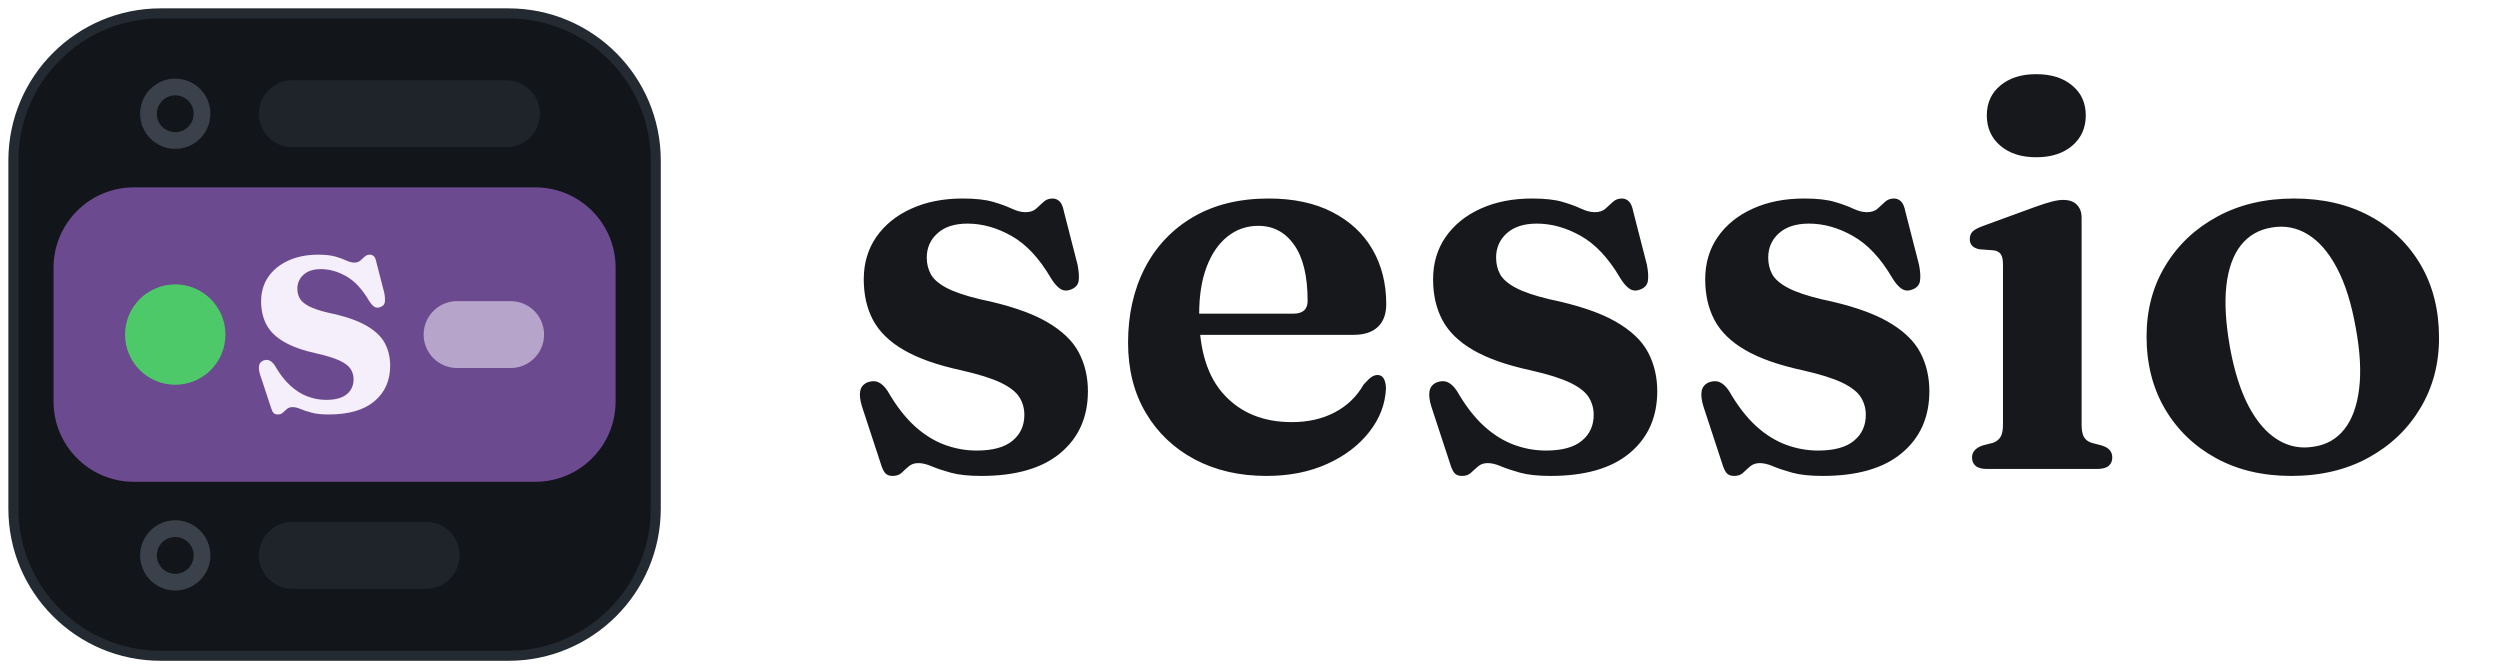
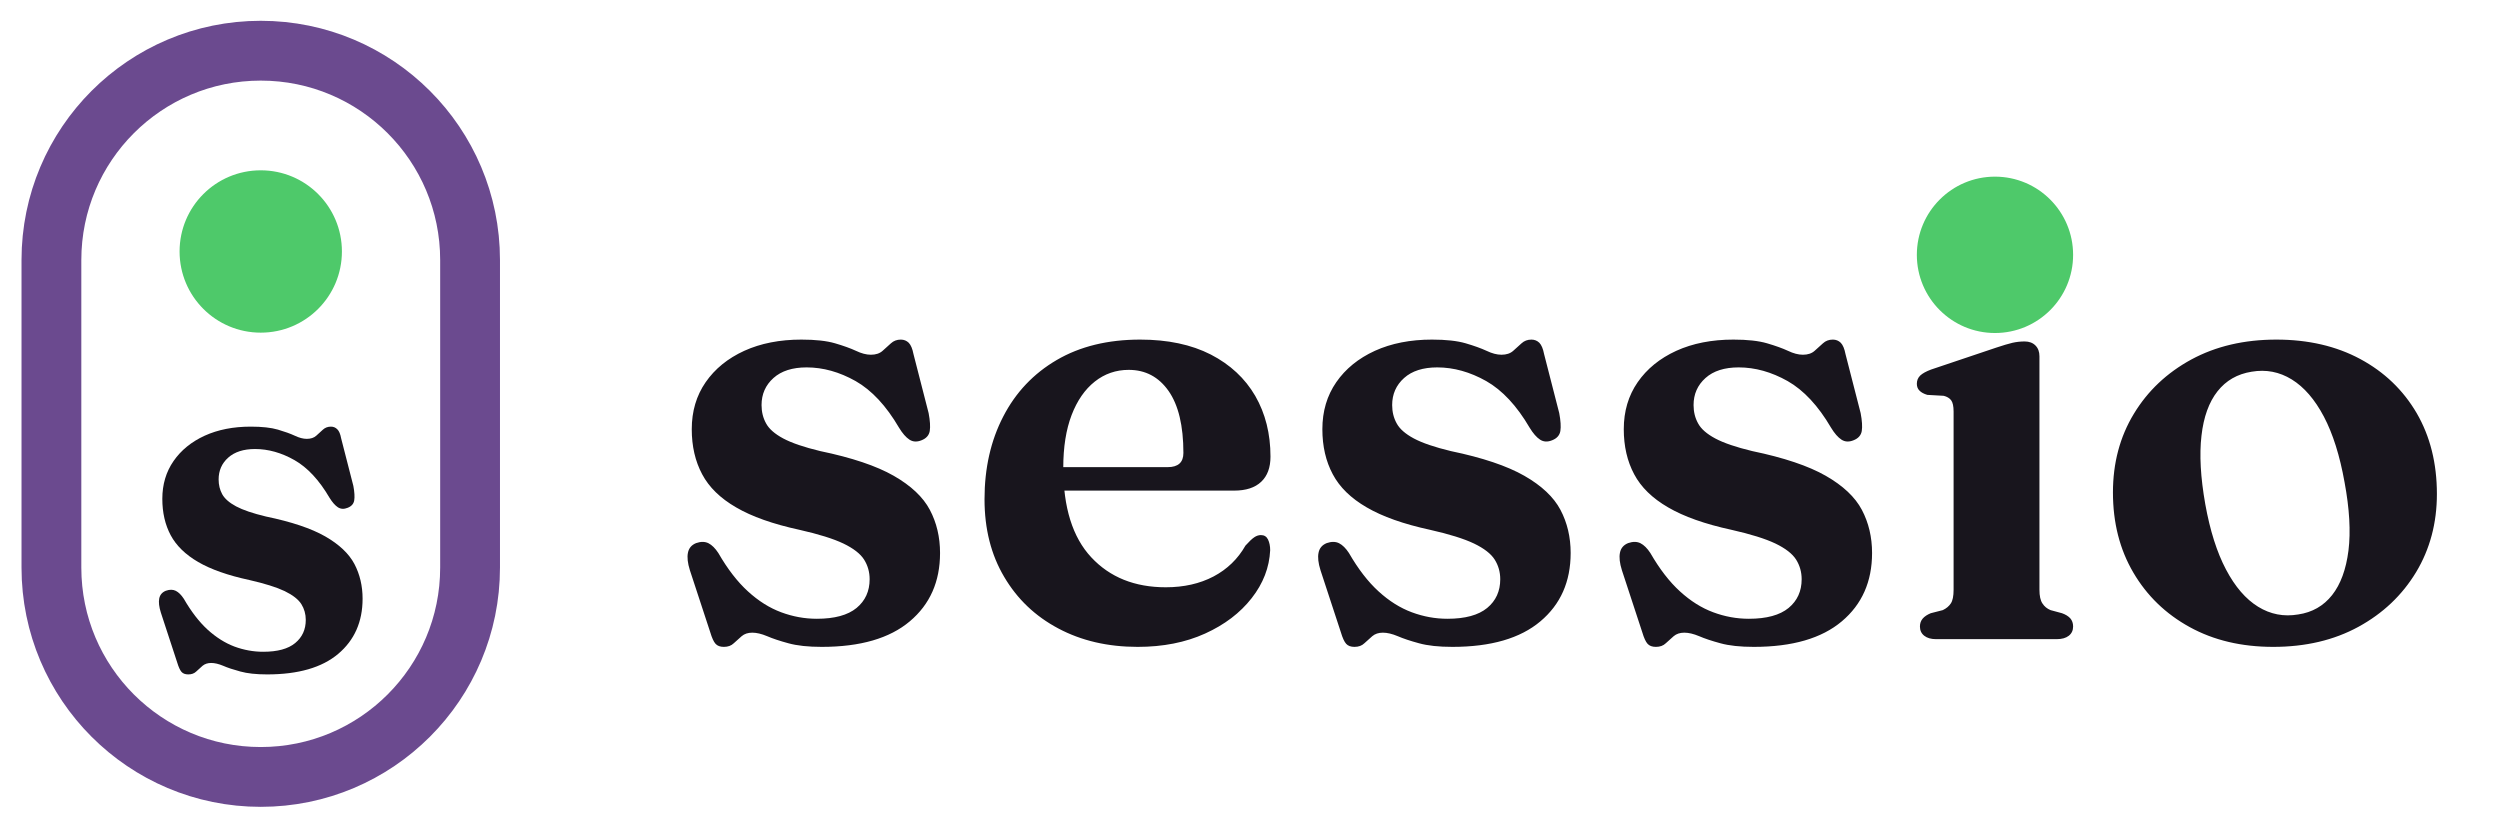
- <svg xmlns="http://www.w3.org/2000/svg" viewBox="0 0 269 72" width="269" height="72" role="img" aria-label="sessio">
-   <g transform="scale(0.72)">
-     <rect x="2" y="2" width="96" height="96" rx="22" fill="#121519" />
-     <circle cx="26.19" cy="17" r="4" fill="none" stroke="#3a414a" stroke-width="2.50" />
-     <rect x="38.69" y="12" width="42" height="10" rx="5" fill="#1f242b" />
-     <rect x="8" y="28" width="84" height="44" rx="12" fill="#6b4a8f" />
-     <circle cx="26.19" cy="50" r="7.50" fill="#4ec96a" />
-     <path d="M47.95 40.22Q46.29 40.22 45.37 41.05Q44.44 41.88 44.44 43.15Q44.44 43.94 44.79 44.58Q45.14 45.21 46.12 45.74Q47.11 46.27 49 46.72Q52.70 47.49 54.71 48.64Q56.73 49.80 57.52 51.30Q58.31 52.80 58.31 54.64Q58.31 57.98 55.96 59.96Q53.61 61.94 49.12 61.94Q47.54 61.94 46.53 61.66Q45.52 61.39 44.87 61.11Q44.23 60.84 43.72 60.84Q43.22 60.84 42.89 61.11Q42.57 61.39 42.28 61.66Q41.99 61.94 41.51 61.94Q41.08 61.94 40.87 61.70Q40.65 61.46 40.46 60.81L38.87 55.99Q38.61 55.15 38.72 54.62Q38.83 54.09 39.35 53.88Q39.91 53.68 40.31 53.89Q40.72 54.09 41.08 54.64Q42.16 56.52 43.39 57.63Q44.61 58.75 45.97 59.25Q47.32 59.76 48.74 59.76Q50.80 59.76 51.82 58.92Q52.84 58.08 52.84 56.68Q52.84 55.84 52.41 55.16Q51.98 54.48 50.80 53.91Q49.63 53.35 47.39 52.84Q44.30 52.17 42.46 51.10Q40.63 50.04 39.82 48.52Q39.02 47.01 39.02 45.02Q39.02 42.93 40.10 41.37Q41.18 39.81 43.10 38.94Q45.02 38.06 47.54 38.06Q49.17 38.06 50.15 38.35Q51.14 38.64 51.77 38.94Q52.41 39.24 52.94 39.24Q53.51 39.24 53.85 38.94Q54.19 38.64 54.50 38.35Q54.81 38.06 55.27 38.06Q55.63 38.06 55.88 38.31Q56.13 38.56 56.25 39.19L57.43 43.77Q57.59 44.66 57.51 45.16Q57.43 45.67 56.87 45.88Q56.35 46.10 55.94 45.84Q55.53 45.57 55.12 44.90Q53.63 42.36 51.75 41.29Q49.87 40.22 47.95 40.22Z" fill="#f4effa" />
-     <rect x="63.31" y="45" width="18" height="10" rx="5" fill="#f4effa" fill-opacity="0.55" />
-     <circle cx="26.19" cy="83" r="4" fill="none" stroke="#3a414a" stroke-width="2.50" />
-     <rect x="38.69" y="78" width="30" height="10" rx="5" fill="#1f242b" />
-     <rect x="2" y="2" width="96" height="96" rx="22" fill="none" stroke="#242a31" stroke-width="1.50" />
+ <svg xmlns="http://www.w3.org/2000/svg" viewBox="0 0 242.86 80" width="242.86" height="80" role="img" aria-label="sessio">
+   <g transform="translate(-16.17 -1.30) scale(0.83)">
+     <path d="M74.50 50L74.50 68C74.50 81.53 63.53 92.50 50 92.50L50 92.50C36.47 92.50 25.50 81.53 25.50 68L25.50 32C25.50 18.47 36.47 7.50 50 7.50L50 7.50C63.53 7.50 74.50 18.47 74.50 32Z" fill="none" stroke="#6b4a8f" stroke-width="7" />
+     <path d="M59.50 31C59.50 36.25 55.25 40.50 50 40.50C44.75 40.50 40.50 36.25 40.50 31C40.50 25.75 44.75 21.50 50 21.50C55.25 21.50 59.50 25.75 59.50 31Z" fill="#4ec96a" />
+     <path d="M49.33 54.12Q47.32 54.12 46.19 55.13Q45.07 56.13 45.07 57.68Q45.07 58.64 45.49 59.41Q45.92 60.19 47.11 60.83Q48.31 61.47 50.61 62.02Q55.10 62.95 57.55 64.35Q59.99 65.75 60.96 67.57Q61.92 69.40 61.92 71.64Q61.92 75.69 59.06 78.10Q56.21 80.50 50.75 80.50Q48.83 80.50 47.61 80.16Q46.38 79.83 45.60 79.49Q44.81 79.16 44.20 79.16Q43.59 79.16 43.19 79.49Q42.80 79.83 42.45 80.16Q42.10 80.50 41.52 80.50Q40.99 80.50 40.73 80.21Q40.47 79.92 40.23 79.13L38.31 73.27Q37.99 72.25 38.12 71.61Q38.25 70.97 38.89 70.71Q39.56 70.47 40.06 70.72Q40.55 70.97 40.99 71.64Q42.30 73.91 43.79 75.27Q45.28 76.62 46.92 77.24Q48.57 77.85 50.29 77.85Q52.80 77.85 54.03 76.83Q55.27 75.81 55.27 74.12Q55.27 73.10 54.75 72.27Q54.22 71.44 52.80 70.75Q51.37 70.07 48.66 69.45Q44.90 68.64 42.67 67.34Q40.44 66.04 39.46 64.21Q38.48 62.37 38.48 59.95Q38.48 57.42 39.80 55.52Q41.11 53.63 43.44 52.56Q45.77 51.50 48.83 51.50Q50.81 51.50 52.01 51.85Q53.20 52.20 53.98 52.56Q54.75 52.93 55.39 52.93Q56.09 52.93 56.50 52.56Q56.90 52.20 57.28 51.85Q57.66 51.50 58.22 51.50Q58.65 51.50 58.96 51.81Q59.27 52.11 59.41 52.87L60.84 58.44Q61.04 59.52 60.94 60.13Q60.84 60.74 60.17 61Q59.53 61.26 59.03 60.94Q58.54 60.62 58.04 59.81Q56.23 56.72 53.95 55.42Q51.66 54.12 49.33 54.12Z" fill="#18151d" />
  </g>
-   <path d="M104.10 24.06Q102.03 24.06 100.88 25.10Q99.72 26.13 99.72 27.72Q99.72 28.71 100.16 29.51Q100.59 30.30 101.82 30.96Q103.05 31.62 105.42 32.19Q110.04 33.15 112.56 34.59Q115.08 36.03 116.07 37.91Q117.06 39.78 117.06 42.09Q117.06 46.26 114.12 48.73Q111.18 51.21 105.57 51.21Q103.59 51.21 102.33 50.87Q101.07 50.52 100.26 50.18Q99.45 49.83 98.82 49.83Q98.19 49.83 97.78 50.18Q97.38 50.52 97.02 50.87Q96.66 51.21 96.06 51.21Q95.52 51.21 95.25 50.91Q94.98 50.61 94.74 49.80L92.76 43.77Q92.43 42.72 92.56 42.06Q92.70 41.40 93.36 41.13Q94.05 40.89 94.56 41.15Q95.07 41.40 95.52 42.09Q96.87 44.43 98.40 45.83Q99.93 47.22 101.62 47.85Q103.32 48.48 105.09 48.48Q107.67 48.48 108.94 47.43Q110.22 46.38 110.22 44.64Q110.22 43.59 109.68 42.73Q109.14 41.88 107.67 41.17Q106.20 40.47 103.41 39.84Q99.54 39 97.25 37.66Q94.95 36.33 93.94 34.44Q92.94 32.55 92.94 30.06Q92.94 27.45 94.29 25.50Q95.64 23.55 98.04 22.46Q100.44 21.36 103.59 21.36Q105.63 21.36 106.86 21.72Q108.09 22.08 108.88 22.46Q109.68 22.83 110.34 22.83Q111.06 22.83 111.48 22.46Q111.90 22.08 112.29 21.72Q112.68 21.36 113.25 21.36Q113.70 21.36 114.02 21.68Q114.33 21.99 114.48 22.77L115.95 28.50Q116.16 29.61 116.06 30.24Q115.95 30.87 115.26 31.14Q114.60 31.41 114.09 31.08Q113.58 30.75 113.07 29.91Q111.21 26.73 108.86 25.40Q106.50 24.06 104.10 24.06ZM149.16 32.73Q149.16 34.32 148.26 35.17Q147.36 36.03 145.62 36.03L126.90 36.03L126.90 33.75L139.17 33.75Q140.70 33.75 140.70 32.37Q140.70 28.41 139.26 26.36Q137.82 24.30 135.39 24.30Q133.53 24.30 132.09 25.44Q130.65 26.58 129.84 28.70Q129.03 30.81 129.03 33.81Q129.03 39.60 131.75 42.51Q134.46 45.42 138.99 45.42Q141.63 45.42 143.62 44.37Q145.62 43.32 146.73 41.37Q147.27 40.77 147.58 40.56Q147.90 40.35 148.23 40.35Q148.71 40.35 148.92 40.79Q149.13 41.22 149.13 41.82Q149.01 44.34 147.33 46.48Q145.65 48.63 142.80 49.92Q139.95 51.21 136.26 51.21Q131.91 51.21 128.55 49.43Q125.19 47.64 123.28 44.41Q121.38 41.19 121.38 36.87Q121.38 32.34 123.19 28.83Q125.01 25.32 128.40 23.34Q131.79 21.36 136.50 21.36Q140.52 21.36 143.35 22.82Q146.19 24.27 147.68 26.84Q149.16 29.40 149.16 32.73ZM165.36 24.06Q163.29 24.06 162.13 25.10Q160.98 26.13 160.98 27.72Q160.98 28.71 161.41 29.51Q161.85 30.30 163.08 30.96Q164.31 31.62 166.68 32.19Q171.30 33.15 173.82 34.59Q176.34 36.03 177.33 37.91Q178.32 39.78 178.32 42.09Q178.32 46.26 175.38 48.73Q172.44 51.21 166.83 51.21Q164.85 51.21 163.59 50.87Q162.33 50.52 161.52 50.18Q160.71 49.83 160.08 49.83Q159.45 49.83 159.05 50.18Q158.64 50.52 158.28 50.87Q157.92 51.21 157.32 51.21Q156.78 51.21 156.51 50.91Q156.24 50.61 156 49.80L154.02 43.77Q153.69 42.72 153.82 42.06Q153.96 41.40 154.62 41.13Q155.31 40.89 155.82 41.15Q156.33 41.40 156.78 42.09Q158.13 44.43 159.66 45.83Q161.19 47.22 162.88 47.85Q164.58 48.48 166.35 48.48Q168.93 48.48 170.20 47.43Q171.48 46.38 171.48 44.64Q171.48 43.59 170.94 42.73Q170.40 41.88 168.93 41.17Q167.46 40.47 164.67 39.84Q160.80 39 158.50 37.66Q156.21 36.33 155.20 34.44Q154.20 32.55 154.20 30.06Q154.20 27.45 155.55 25.50Q156.90 23.55 159.30 22.46Q161.70 21.36 164.85 21.36Q166.89 21.36 168.12 21.72Q169.35 22.08 170.14 22.46Q170.94 22.83 171.60 22.83Q172.32 22.83 172.74 22.46Q173.16 22.08 173.55 21.72Q173.94 21.36 174.51 21.36Q174.96 21.36 175.28 21.68Q175.59 21.99 175.74 22.77L177.21 28.50Q177.42 29.61 177.31 30.24Q177.21 30.87 176.52 31.14Q175.86 31.41 175.35 31.08Q174.84 30.75 174.33 29.91Q172.47 26.73 170.12 25.40Q167.76 24.06 165.36 24.06ZM194.64 24.06Q192.57 24.06 191.41 25.10Q190.26 26.13 190.26 27.72Q190.26 28.71 190.69 29.51Q191.13 30.30 192.36 30.96Q193.59 31.62 195.96 32.19Q200.58 33.15 203.10 34.59Q205.62 36.03 206.61 37.91Q207.60 39.78 207.60 42.09Q207.60 46.26 204.66 48.73Q201.72 51.21 196.11 51.21Q194.13 51.21 192.87 50.87Q191.61 50.52 190.80 50.18Q189.99 49.83 189.36 49.83Q188.73 49.83 188.32 50.18Q187.92 50.52 187.56 50.87Q187.20 51.21 186.60 51.21Q186.06 51.21 185.79 50.91Q185.52 50.61 185.28 49.80L183.30 43.77Q182.97 42.72 183.10 42.06Q183.24 41.40 183.90 41.13Q184.59 40.89 185.10 41.15Q185.61 41.40 186.06 42.09Q187.41 44.43 188.94 45.83Q190.47 47.22 192.16 47.85Q193.86 48.48 195.63 48.48Q198.21 48.48 199.48 47.43Q200.76 46.38 200.76 44.64Q200.76 43.59 200.22 42.73Q199.68 41.88 198.21 41.17Q196.74 40.47 193.95 39.84Q190.08 39 187.78 37.66Q185.49 36.33 184.48 34.44Q183.48 32.55 183.48 30.06Q183.48 27.45 184.83 25.50Q186.18 23.55 188.58 22.46Q190.98 21.36 194.13 21.36Q196.17 21.36 197.40 21.72Q198.63 22.08 199.42 22.46Q200.22 22.83 200.88 22.83Q201.60 22.83 202.02 22.46Q202.44 22.08 202.83 21.72Q203.22 21.36 203.79 21.36Q204.24 21.36 204.56 21.68Q204.87 21.99 205.02 22.77L206.49 28.50Q206.70 29.61 206.59 30.24Q206.49 30.87 205.80 31.14Q205.14 31.41 204.63 31.08Q204.12 30.75 203.61 29.91Q201.75 26.73 199.39 25.40Q197.04 24.06 194.64 24.06ZM223.98 23.40L223.98 45.66Q223.98 46.59 224.23 47.02Q224.49 47.46 225.03 47.64L226.17 47.94Q226.74 48.12 227.01 48.44Q227.28 48.75 227.28 49.23Q227.28 49.80 226.89 50.13Q226.50 50.46 225.63 50.46L213.81 50.46Q212.97 50.46 212.58 50.13Q212.19 49.80 212.19 49.23Q212.19 48.78 212.46 48.47Q212.73 48.15 213.30 47.94L214.47 47.64Q215.01 47.43 215.26 47.01Q215.52 46.59 215.52 45.66L215.52 28.47Q215.52 27.69 215.29 27.36Q215.07 27.03 214.56 26.94L212.97 26.82Q212.43 26.70 212.19 26.43Q211.95 26.16 211.95 25.74Q211.95 25.23 212.24 24.93Q212.52 24.63 213.33 24.33L218.91 22.29Q220.08 21.87 220.78 21.69Q221.49 21.51 221.97 21.51Q222.99 21.51 223.48 22.04Q223.98 22.56 223.98 23.40ZM219.09 16.92Q216.69 16.92 215.24 15.68Q213.78 14.43 213.78 12.42Q213.78 10.41 215.24 9.20Q216.69 7.98 219.09 7.98Q221.52 7.98 222.97 9.20Q224.43 10.41 224.43 12.42Q224.43 14.43 222.97 15.68Q221.52 16.92 219.09 16.92ZM246.84 21.36Q251.49 21.36 255 23.25Q258.51 25.14 260.48 28.52Q262.44 31.89 262.44 36.36Q262.44 40.59 260.41 43.95Q258.39 47.31 254.82 49.26Q251.25 51.21 246.54 51.21Q241.92 51.21 238.43 49.29Q234.93 47.37 232.95 44Q230.97 40.62 230.97 36.21Q230.97 31.92 233 28.58Q235.02 25.23 238.59 23.30Q242.16 21.36 246.84 21.36ZM248.97 48.06Q251.01 47.76 252.25 46.19Q253.50 44.61 253.84 41.85Q254.19 39.09 253.47 35.22Q252.78 31.35 251.46 28.85Q250.14 26.34 248.34 25.23Q246.54 24.12 244.44 24.48Q242.37 24.81 241.12 26.39Q239.88 27.96 239.56 30.71Q239.25 33.45 239.94 37.35Q240.63 41.19 241.95 43.70Q243.27 46.20 245.07 47.31Q246.87 48.42 248.97 48.06Z" fill="#16181c" />
+   <path d="M78.36 35.69Q76.29 35.69 75.14 36.72Q73.98 37.76 73.98 39.35Q73.98 40.34 74.42 41.13Q74.85 41.93 76.08 42.59Q77.31 43.25 79.68 43.82Q84.30 44.78 86.82 46.22Q89.34 47.66 90.33 49.53Q91.32 51.41 91.32 53.72Q91.32 57.89 88.38 60.36Q85.44 62.84 79.83 62.84Q77.85 62.84 76.59 62.49Q75.33 62.15 74.52 61.80Q73.71 61.46 73.08 61.46Q72.45 61.46 72.05 61.80Q71.64 62.15 71.28 62.49Q70.92 62.84 70.32 62.84Q69.78 62.84 69.51 62.54Q69.24 62.24 69 61.43L67.02 55.40Q66.69 54.35 66.83 53.69Q66.96 53.03 67.62 52.76Q68.31 52.52 68.82 52.77Q69.33 53.03 69.78 53.72Q71.13 56.06 72.66 57.45Q74.19 58.85 75.89 59.48Q77.58 60.11 79.35 60.11Q81.93 60.11 83.21 59.06Q84.48 58.01 84.48 56.27Q84.48 55.22 83.94 54.36Q83.40 53.51 81.93 52.80Q80.46 52.10 77.67 51.47Q73.80 50.63 71.51 49.29Q69.21 47.96 68.21 46.07Q67.20 44.18 67.20 41.69Q67.20 39.08 68.55 37.13Q69.90 35.18 72.30 34.08Q74.70 32.99 77.85 32.99Q79.89 32.99 81.12 33.35Q82.35 33.71 83.15 34.08Q83.94 34.46 84.60 34.46Q85.32 34.46 85.74 34.08Q86.16 33.71 86.55 33.35Q86.94 32.99 87.51 32.99Q87.96 32.99 88.28 33.30Q88.59 33.62 88.74 34.40L90.21 40.13Q90.42 41.24 90.32 41.87Q90.21 42.50 89.52 42.77Q88.86 43.04 88.35 42.71Q87.84 42.38 87.33 41.54Q85.47 38.36 83.12 37.02Q80.76 35.69 78.36 35.69ZM123.42 44.36Q123.42 45.95 122.52 46.80Q121.62 47.66 119.88 47.66L101.16 47.66L101.16 45.38L113.43 45.38Q114.96 45.38 114.96 44Q114.96 40.04 113.52 37.98Q112.08 35.93 109.65 35.93Q107.79 35.93 106.35 37.07Q104.91 38.21 104.10 40.32Q103.29 42.44 103.29 45.44Q103.29 51.23 106.01 54.14Q108.72 57.05 113.25 57.05Q115.89 57.05 117.89 56Q119.88 54.95 120.99 53Q121.53 52.40 121.85 52.19Q122.16 51.98 122.49 51.98Q122.97 51.98 123.18 52.41Q123.39 52.85 123.39 53.45Q123.27 55.97 121.59 58.11Q119.91 60.26 117.06 61.55Q114.21 62.84 110.52 62.84Q106.17 62.84 102.81 61.05Q99.45 59.27 97.55 56.04Q95.64 52.82 95.64 48.50Q95.64 43.97 97.46 40.46Q99.27 36.95 102.66 34.97Q106.05 32.99 110.76 32.99Q114.78 32.99 117.62 34.44Q120.45 35.90 121.94 38.46Q123.42 41.03 123.42 44.36ZM139.62 35.69Q137.55 35.69 136.40 36.72Q135.24 37.76 135.24 39.35Q135.24 40.34 135.68 41.13Q136.11 41.93 137.34 42.59Q138.57 43.25 140.94 43.82Q145.56 44.78 148.08 46.22Q150.60 47.66 151.59 49.53Q152.58 51.41 152.58 53.72Q152.58 57.89 149.64 60.36Q146.70 62.84 141.09 62.84Q139.11 62.84 137.85 62.49Q136.59 62.15 135.78 61.80Q134.97 61.46 134.34 61.46Q133.71 61.46 133.31 61.80Q132.90 62.15 132.54 62.49Q132.18 62.84 131.58 62.84Q131.04 62.84 130.77 62.54Q130.50 62.24 130.26 61.43L128.28 55.40Q127.95 54.35 128.09 53.69Q128.22 53.03 128.88 52.76Q129.57 52.52 130.08 52.77Q130.59 53.03 131.04 53.72Q132.39 56.06 133.92 57.45Q135.45 58.85 137.15 59.48Q138.84 60.11 140.61 60.11Q143.19 60.11 144.47 59.06Q145.74 58.01 145.74 56.27Q145.74 55.22 145.20 54.36Q144.66 53.51 143.19 52.80Q141.72 52.10 138.93 51.47Q135.06 50.63 132.77 49.29Q130.47 47.96 129.47 46.07Q128.46 44.18 128.46 41.69Q128.46 39.08 129.81 37.13Q131.16 35.18 133.56 34.08Q135.96 32.99 139.11 32.99Q141.15 32.99 142.38 33.35Q143.61 33.71 144.41 34.08Q145.20 34.46 145.86 34.46Q146.58 34.46 147 34.08Q147.42 33.71 147.81 33.35Q148.20 32.99 148.77 32.99Q149.22 32.99 149.54 33.30Q149.85 33.62 150 34.40L151.47 40.13Q151.68 41.24 151.58 41.87Q151.47 42.50 150.78 42.77Q150.12 43.04 149.61 42.71Q149.10 42.38 148.59 41.54Q146.73 38.36 144.38 37.02Q142.02 35.69 139.62 35.69ZM168.90 35.69Q166.83 35.69 165.68 36.72Q164.52 37.76 164.52 39.35Q164.52 40.34 164.96 41.13Q165.39 41.93 166.62 42.59Q167.85 43.25 170.22 43.82Q174.84 44.78 177.36 46.22Q179.88 47.66 180.87 49.53Q181.86 51.41 181.86 53.72Q181.86 57.89 178.92 60.36Q175.98 62.84 170.37 62.84Q168.39 62.84 167.13 62.49Q165.87 62.15 165.06 61.80Q164.25 61.46 163.62 61.46Q162.99 61.46 162.59 61.80Q162.18 62.15 161.82 62.49Q161.46 62.84 160.86 62.84Q160.32 62.84 160.05 62.54Q159.78 62.24 159.54 61.43L157.56 55.40Q157.23 54.35 157.37 53.69Q157.50 53.03 158.16 52.76Q158.85 52.52 159.36 52.77Q159.87 53.03 160.32 53.72Q161.67 56.06 163.20 57.45Q164.73 58.85 166.43 59.48Q168.12 60.11 169.89 60.11Q172.47 60.11 173.75 59.06Q175.02 58.01 175.02 56.27Q175.02 55.22 174.48 54.36Q173.94 53.51 172.47 52.80Q171 52.10 168.21 51.47Q164.34 50.63 162.05 49.29Q159.75 47.96 158.75 46.07Q157.74 44.18 157.74 41.69Q157.74 39.08 159.09 37.13Q160.44 35.18 162.84 34.08Q165.24 32.99 168.39 32.99Q170.43 32.99 171.66 33.35Q172.89 33.71 173.69 34.08Q174.48 34.46 175.14 34.46Q175.86 34.46 176.28 34.08Q176.70 33.71 177.09 33.35Q177.48 32.99 178.05 32.99Q178.50 32.99 178.82 33.30Q179.13 33.62 179.28 34.40L180.75 40.13Q180.96 41.24 180.86 41.87Q180.75 42.50 180.06 42.77Q179.40 43.04 178.89 42.71Q178.38 42.38 177.87 41.54Q176.01 38.36 173.66 37.02Q171.30 35.69 168.90 35.69ZM198.12 34.61L198.12 57.29Q198.12 58.19 198.41 58.62Q198.69 59.06 199.20 59.27L200.31 59.57Q200.82 59.75 201.11 60.06Q201.39 60.38 201.39 60.86Q201.39 61.43 200.97 61.76Q200.55 62.09 199.80 62.09L188.07 62.09Q187.35 62.09 186.93 61.76Q186.51 61.43 186.51 60.86Q186.51 60.41 186.78 60.09Q187.05 59.78 187.56 59.57L188.73 59.27Q189.24 59.03 189.51 58.62Q189.78 58.22 189.78 57.29L189.78 39.98Q189.78 39.20 189.54 38.88Q189.30 38.57 188.82 38.45L187.23 38.36Q186.72 38.21 186.47 37.95Q186.21 37.70 186.21 37.28Q186.21 36.80 186.54 36.48Q186.87 36.17 187.59 35.90L193.92 33.77Q194.91 33.44 195.50 33.30Q196.08 33.17 196.68 33.17Q197.34 33.17 197.73 33.56Q198.12 33.95 198.12 34.61ZM221.13 32.99Q225.78 32.99 229.29 34.88Q232.80 36.77 234.77 40.14Q236.73 43.52 236.73 47.99Q236.73 52.22 234.71 55.58Q232.68 58.94 229.11 60.89Q225.54 62.84 220.83 62.84Q216.21 62.84 212.72 60.92Q209.22 59 207.24 55.62Q205.26 52.25 205.26 47.84Q205.26 43.55 207.29 40.20Q209.31 36.86 212.88 34.92Q216.45 32.99 221.13 32.99ZM223.26 59.69Q225.30 59.39 226.55 57.81Q227.79 56.24 228.14 53.48Q228.48 50.72 227.76 46.85Q227.07 42.98 225.75 40.47Q224.43 37.97 222.63 36.86Q220.83 35.75 218.73 36.11Q216.66 36.44 215.42 38.01Q214.17 39.59 213.86 42.33Q213.54 45.08 214.23 48.98Q214.92 52.82 216.24 55.32Q217.56 57.83 219.36 58.94Q221.16 60.05 223.26 59.69Z" fill="#18151d" />
+   <path d="M201.39 24.76C201.39 28.95 197.99 32.35 193.80 32.35C189.61 32.35 186.21 28.95 186.21 24.76C186.21 20.56 189.61 17.16 193.80 17.16C197.99 17.16 201.39 20.56 201.39 24.76Z" fill="#4ec96a" />
</svg>
